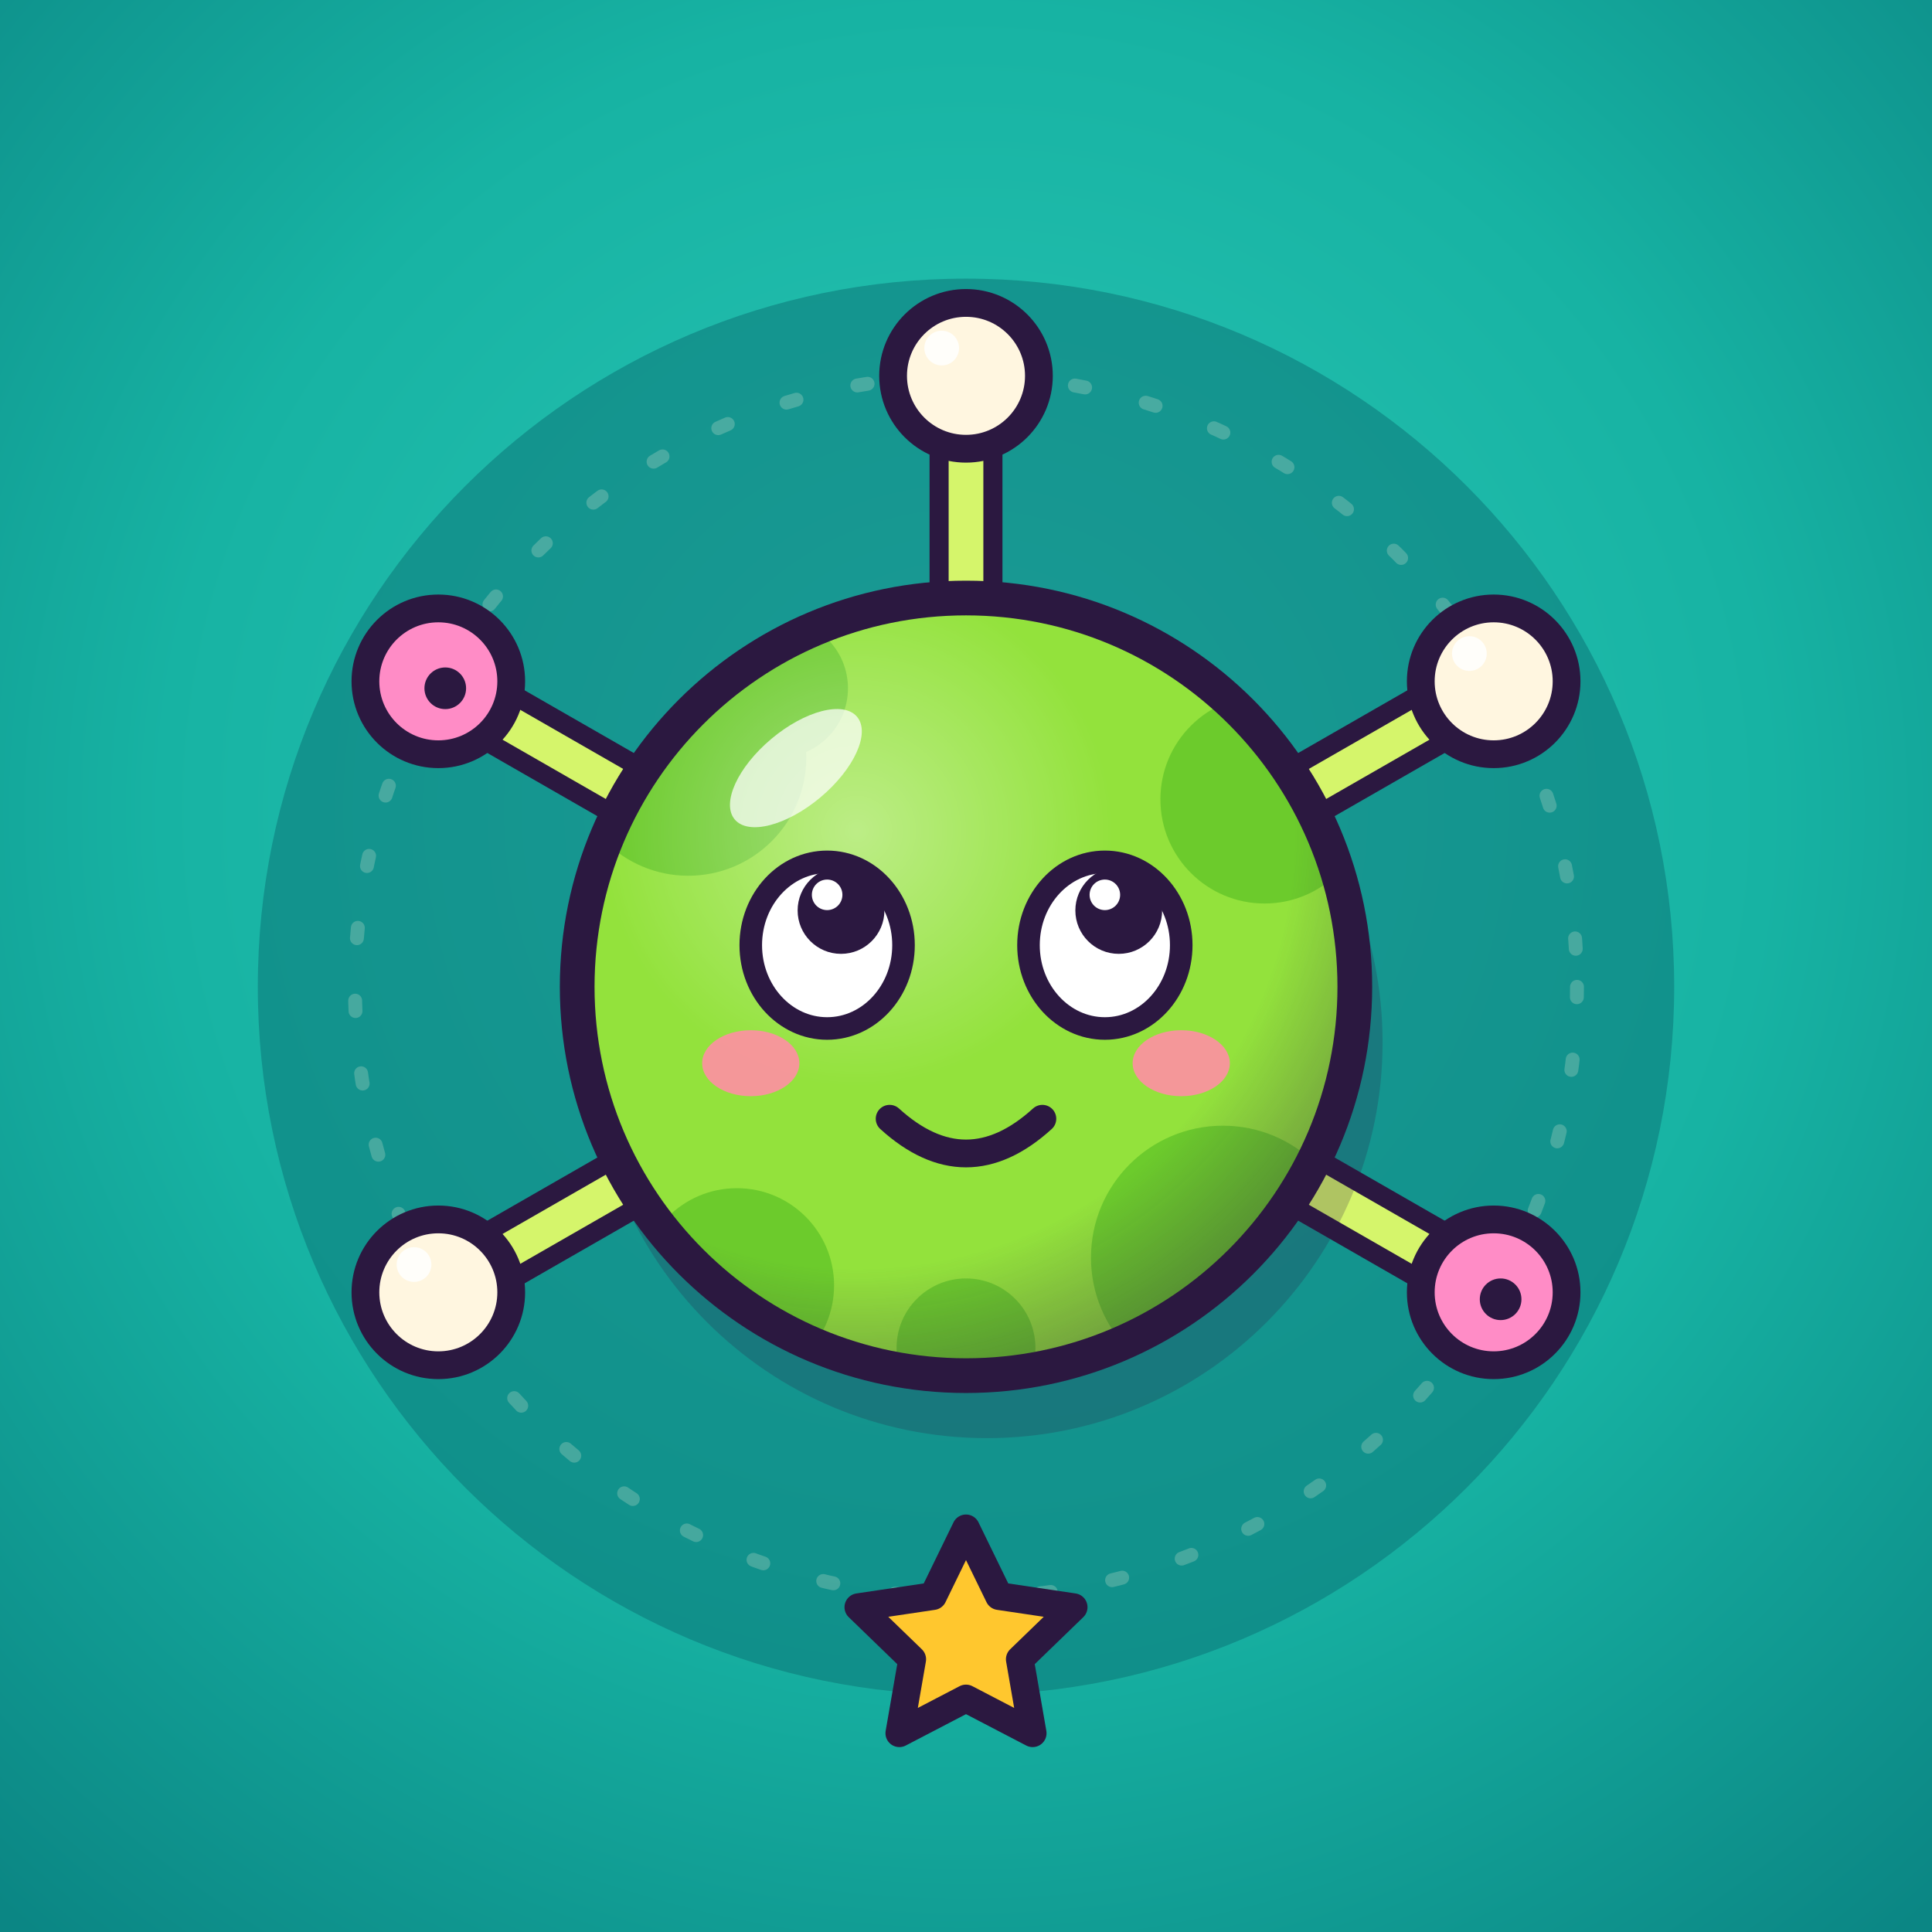
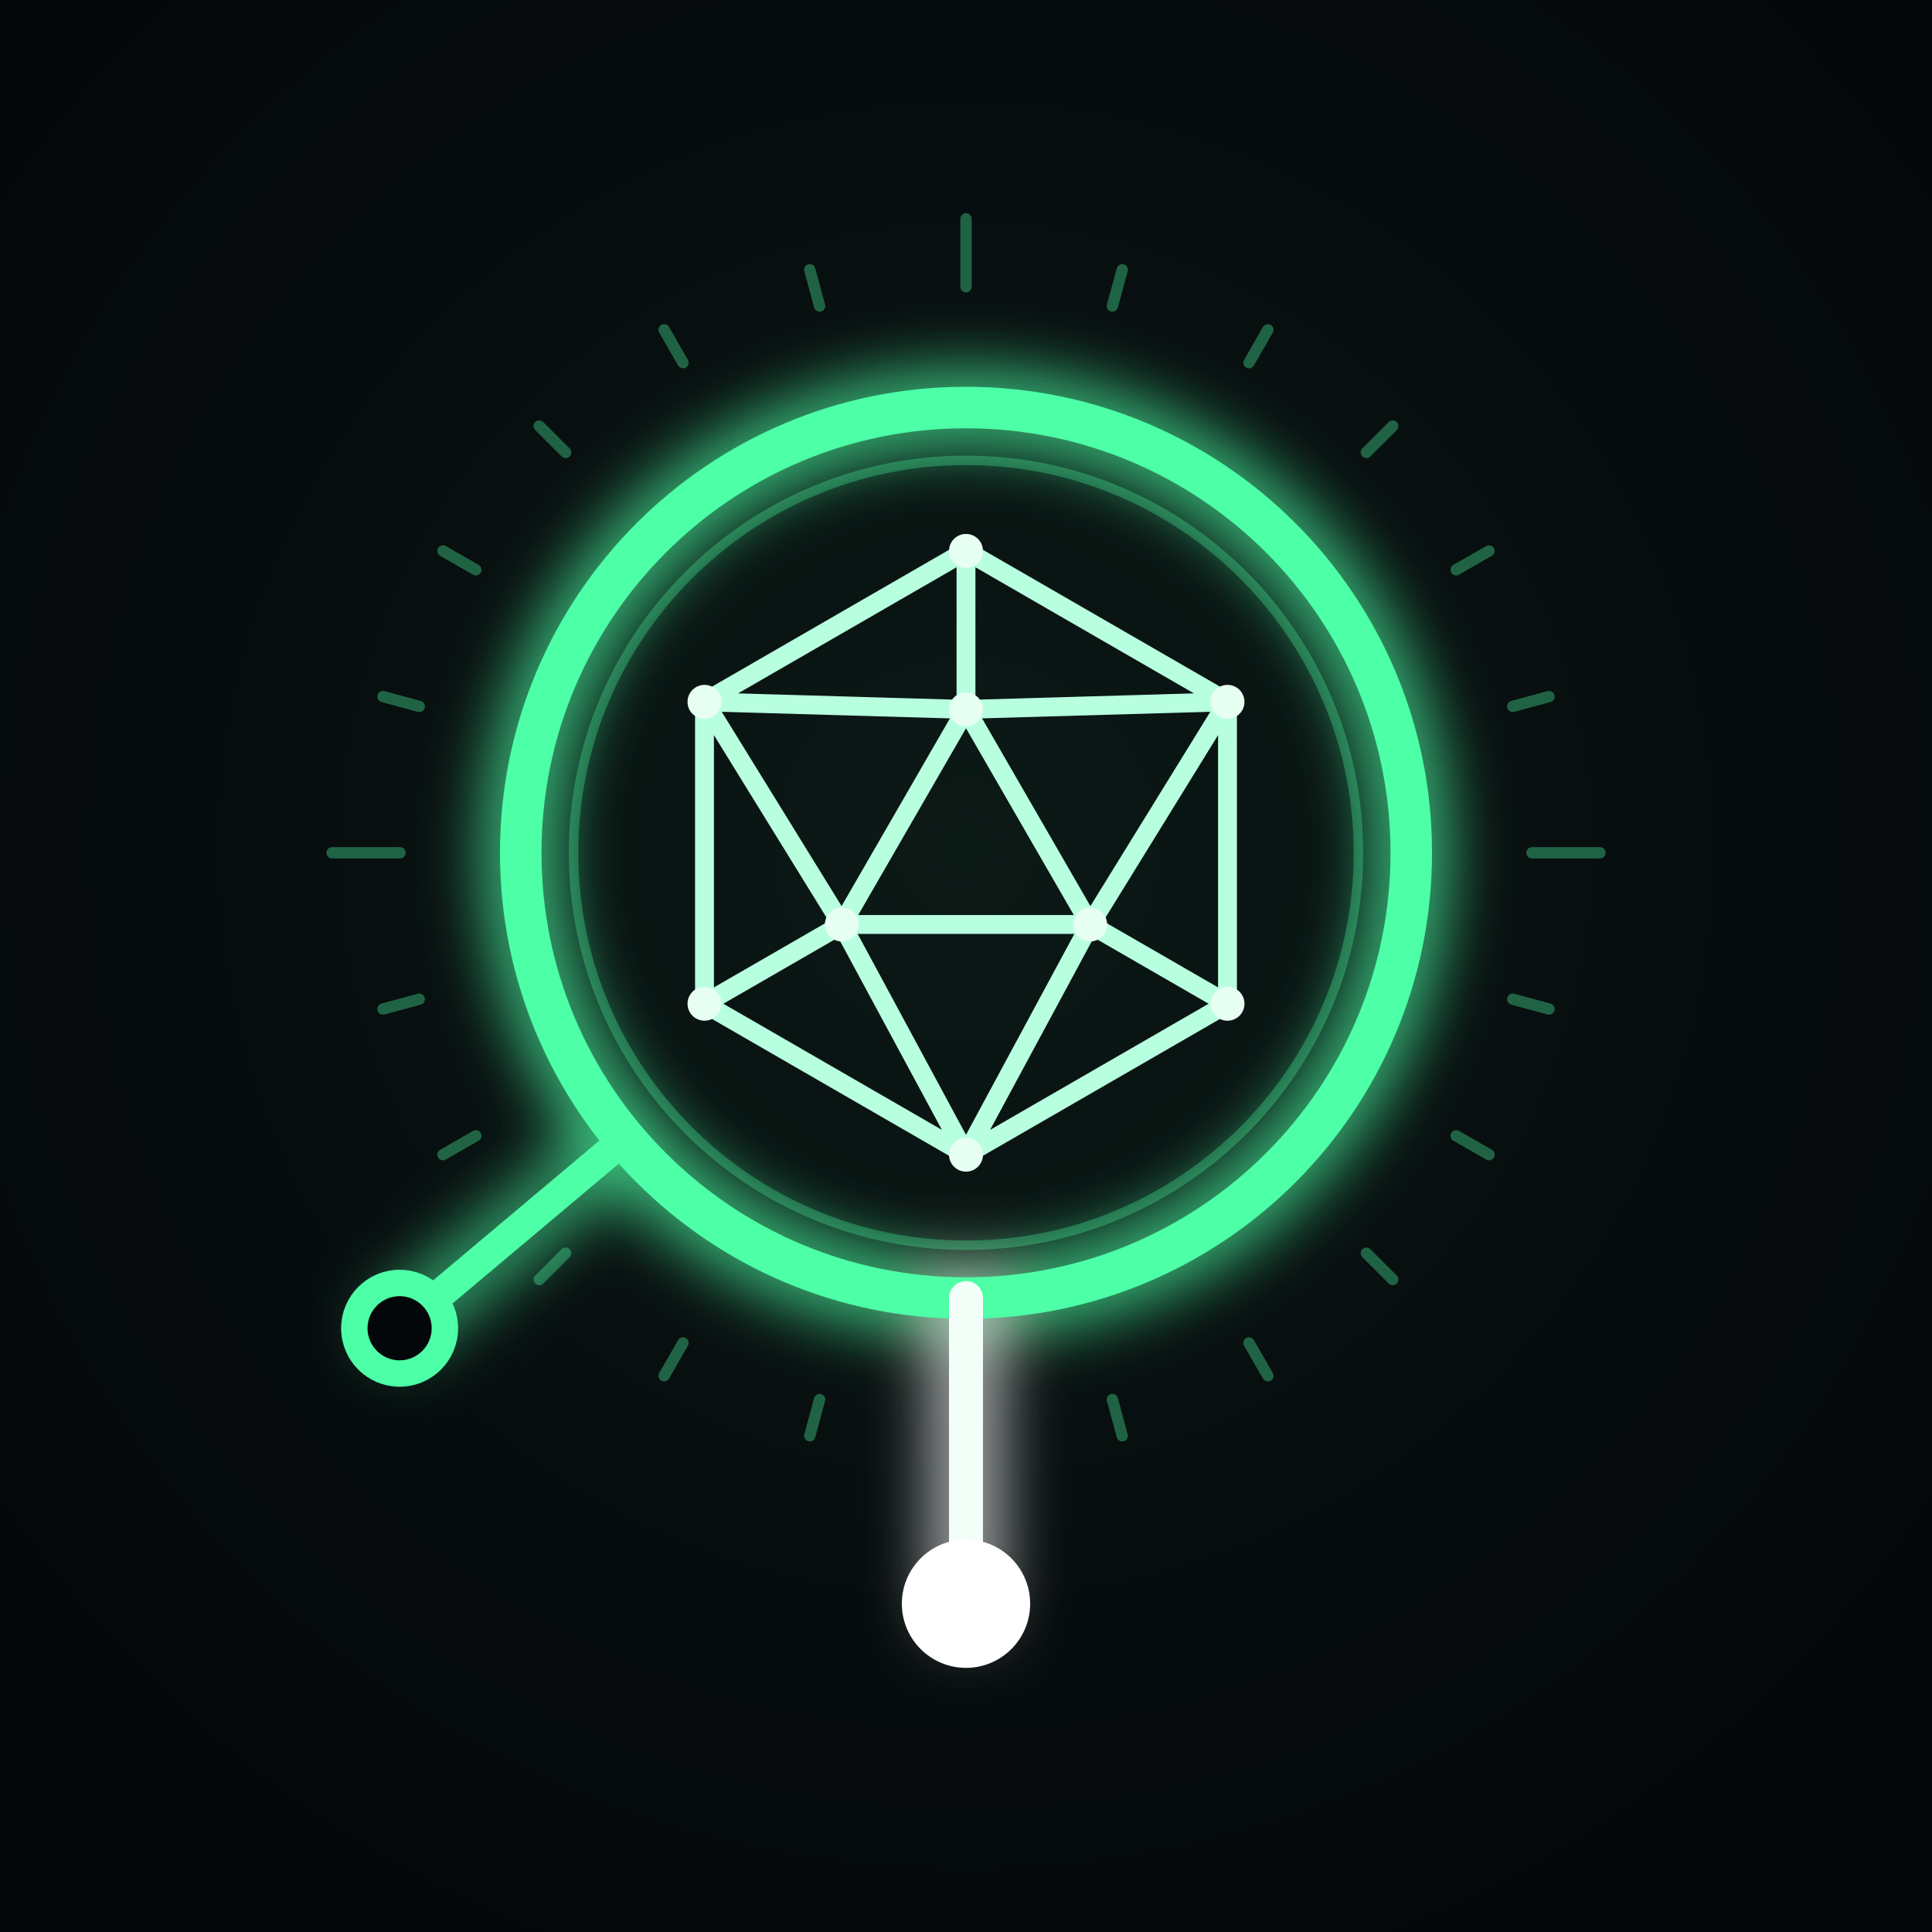
<svg xmlns="http://www.w3.org/2000/svg" viewBox="0 0 512 512" width="512" height="512">
  <defs>
-     <radialGradient id="bg" cx="50%" cy="42%" r="75%">
-       <stop offset="0" stop-color="#2CC7B6" />
-       <stop offset=".55" stop-color="#17B3A3" />
-       <stop offset="1" stop-color="#0B8684" />
+     <radialGradient id="bg" cx="50%" cy="44%" r="70%">
+       <stop offset="0" stop-color="#0c1a16" />
+       <stop offset=".6" stop-color="#060b0d" />
+       <stop offset="1" stop-color="#04070a" />
    </radialGradient>
-     <radialGradient id="sh" cx="36%" cy="30%" r="78%">
-       <stop offset="0" stop-color="#fff" stop-opacity=".38" />
-       <stop offset=".42" stop-color="#fff" stop-opacity="0" />
-       <stop offset=".72" stop-color="#2B1840" stop-opacity="0" />
-       <stop offset="1" stop-color="#2B1840" stop-opacity=".42" />
-     </radialGradient>
-     <clipPath id="pl">
-       <circle cx="256" cy="262" r="112" />
-     </clipPath>
+     <filter id="glow" x="-40%" y="-40%" width="180%" height="180%">
+       <feGaussianBlur stdDeviation="9" />
+     </filter>
  </defs>
  <rect width="512" height="512" fill="url(#bg)" />
-   <g transform="translate(256 256) scale(.92) translate(-256 -256)">
-     <circle cx="256" cy="262" r="204" fill="#0A6F74" opacity=".5" />
-     <circle cx="256" cy="262" r="176" fill="none" stroke="#FFF6E0" stroke-opacity=".22" stroke-width="4" stroke-dasharray="3 18" stroke-linecap="round" />
-     <g stroke-linecap="round" fill="none">
-       <g stroke="#2B1840" stroke-width="21">
-         <path d="M256,150V88" />
-         <path d="M353,206l54-31" />
-         <path d="M353,318l54,31" />
-         <path d="M159,318l-54,31" />
-         <path d="M159,206l-54-31" />
-       </g>
-       <g stroke="#D5F56B" stroke-width="10">
-         <path d="M256,150V88" />
-         <path d="M353,206l54-31" />
-         <path d="M353,318l54,31" />
-         <path d="M159,318l-54,31" />
-         <path d="M159,206l-54-31" />
-       </g>
+   <path d="M406.0 226.0L424.0 226.0 M400.9 264.8L410.5 267.4 M385.9 301.0L394.6 306.0 M362.1 332.1L369.1 339.1 M331.0 355.9L336.0 364.6 M294.8 370.9L297.4 380.5 M256.0 376.0L256.0 394.0 M217.2 370.9L214.6 380.5 M181.0 355.9L176.0 364.6 M149.9 332.1L142.9 339.1 M126.1 301.0L117.4 306.0 M111.1 264.8L101.5 267.4 M106.0 226.0L88.0 226.0 M111.1 187.2L101.5 184.6 M126.1 151.0L117.4 146.0 M149.9 119.9L142.9 112.9 M181.0 96.1L176.0 87.4 M217.2 81.1L214.6 71.5 M256.0 76.0L256.0 58.0 M294.8 81.1L297.4 71.5 M331.0 96.1L336.0 87.4 M362.1 119.9L369.1 112.9 M385.9 151.0L394.6 146.0 M400.9 187.2L410.5 184.6" stroke="#4dffa6" stroke-opacity=".35" stroke-width="3" stroke-linecap="round" fill="none" />
+   <g fill="none" stroke-linecap="round" stroke-linejoin="round">
+     <g filter="url(#glow)" opacity=".9">
+       <circle cx="256" cy="226" r="118" stroke="#4dffa6" stroke-width="16" />
+       <path d="M256 344L256 425" stroke="#ffffff" stroke-width="14" />
+       <path d="M165.6 301.8L105.9 352.0" stroke="#4dffa6" stroke-width="12" />
    </g>
-     <g stroke="#2B1840" stroke-width="8">
-       <circle cx="256" cy="86" r="21" fill="#FFF6E0" />
-       <circle cx="408" cy="174" r="21" fill="#FFF6E0" />
-       <circle cx="408" cy="350" r="21" fill="#FF8CC6" />
-       <circle cx="104" cy="350" r="21" fill="#FFF6E0" />
-       <circle cx="104" cy="174" r="21" fill="#FF8CC6" />
-     </g>
-     <g fill="#fff" opacity=".85">
-       <circle cx="249" cy="78" r="5" />
-       <circle cx="401" cy="166" r="5" />
-       <circle cx="97" cy="342" r="5" />
-     </g>
-     <g fill="#2B1840">
-       <circle cx="410" cy="352" r="6" />
-       <circle cx="106" cy="176" r="6" />
-     </g>
-     <path d="M256,418l9.5,19.5 21.5,3.2-15.5,15 3.7,21.3L256,467l-19.2,10 3.7-21.3-15.5-15 21.5-3.2z" fill="#FFC72E" stroke="#2B1840" stroke-width="8" stroke-linejoin="round" />
-     <circle cx="262" cy="278" r="114" fill="#2B1840" opacity=".22" />
-     <circle cx="256" cy="262" r="112" fill="#93E23C" />
-     <g clip-path="url(#pl)" fill="#6CCB2C">
-       <circle cx="176" cy="196" r="34" />
-       <circle cx="202" cy="176" r="20" />
-       <circle cx="342" cy="208" r="30" />
-       <circle cx="330" cy="340" r="38" />
-       <circle cx="190" cy="348" r="28" />
-       <circle cx="256" cy="366" r="20" />
-     </g>
-     <circle cx="256" cy="262" r="112" fill="url(#sh)" />
-     <ellipse cx="207" cy="199" rx="23" ry="11" fill="#fff" opacity=".72" transform="rotate(-40 207 199)" />
-     <circle cx="256" cy="262" r="112" fill="none" stroke="#2B1840" stroke-width="10" />
-     <g fill="#FF8FA3" opacity=".9">
-       <ellipse cx="194" cy="284" rx="14" ry="9.5" />
-       <ellipse cx="318" cy="284" rx="14" ry="9.5" />
-     </g>
-     <g fill="#fff" stroke="#2B1840" stroke-width="6.5">
-       <ellipse cx="216" cy="250" rx="22" ry="24" />
-       <ellipse cx="296" cy="250" rx="22" ry="24" />
-     </g>
-     <g fill="#2B1840">
-       <circle cx="220" cy="240" r="12.5" />
-       <circle cx="300" cy="240" r="12.5" />
-     </g>
-     <g fill="#fff">
-       <circle cx="216" cy="235.5" r="4.4" />
-       <circle cx="296" cy="235.5" r="4.4" />
-     </g>
-     <path d="M234,300q22,20 44,0" fill="none" stroke="#2B1840" stroke-width="8" stroke-linecap="round" />
+     <circle cx="256" cy="226" r="118" stroke="#4dffa6" stroke-width="11" />
+     <circle cx="256" cy="226" r="104" stroke="#4dffa6" stroke-opacity=".3" stroke-width="2.5" />
+     <path d="M256.0 146.0L325.3 186.0 M325.3 186.0L325.3 266.0 M325.3 266.0L256.0 306.0 M256.0 306.0L186.7 266.0 M186.7 266.0L186.7 186.0 M186.7 186.0L256.0 146.0 M256.0 188.0L288.9 245.0 M256.0 188.0L186.7 186.0 M256.0 188.0L256.0 146.0 M256.0 188.0L325.3 186.0 M288.9 245.0L223.1 245.0 M288.9 245.0L325.3 186.0 M288.9 245.0L325.3 266.0 M288.9 245.0L256.0 306.0 M223.1 245.0L256.0 188.0 M223.1 245.0L256.0 306.0 M223.1 245.0L186.7 266.0 M223.1 245.0L186.7 186.0" stroke="#b8ffe0" stroke-width="5" />
+     <path d="M165.6 301.8L105.9 352.0" stroke="#4dffa6" stroke-width="8" />
+     <circle cx="105.9" cy="352.0" r="12" stroke="#4dffa6" stroke-width="7" fill="#04070a" />
+     <path d="M256 344L256 425" stroke="#f2fff8" stroke-width="9" />
  </g>
+   <g fill="#e6fff2">
+     <circle cx="256.0" cy="146.0" r="4.5" />
+     <circle cx="325.3" cy="186.0" r="4.5" />
+     <circle cx="325.3" cy="266.0" r="4.5" />
+     <circle cx="256.0" cy="306.0" r="4.5" />
+     <circle cx="186.7" cy="266.0" r="4.5" />
+     <circle cx="186.7" cy="186.0" r="4.5" />
+     <circle cx="256.0" cy="188.0" r="4.5" />
+     <circle cx="288.9" cy="245.0" r="4.5" />
+     <circle cx="223.1" cy="245.0" r="4.5" />
+   </g>
+   <circle cx="256" cy="425" r="17" fill="#ffffff" />
</svg>
